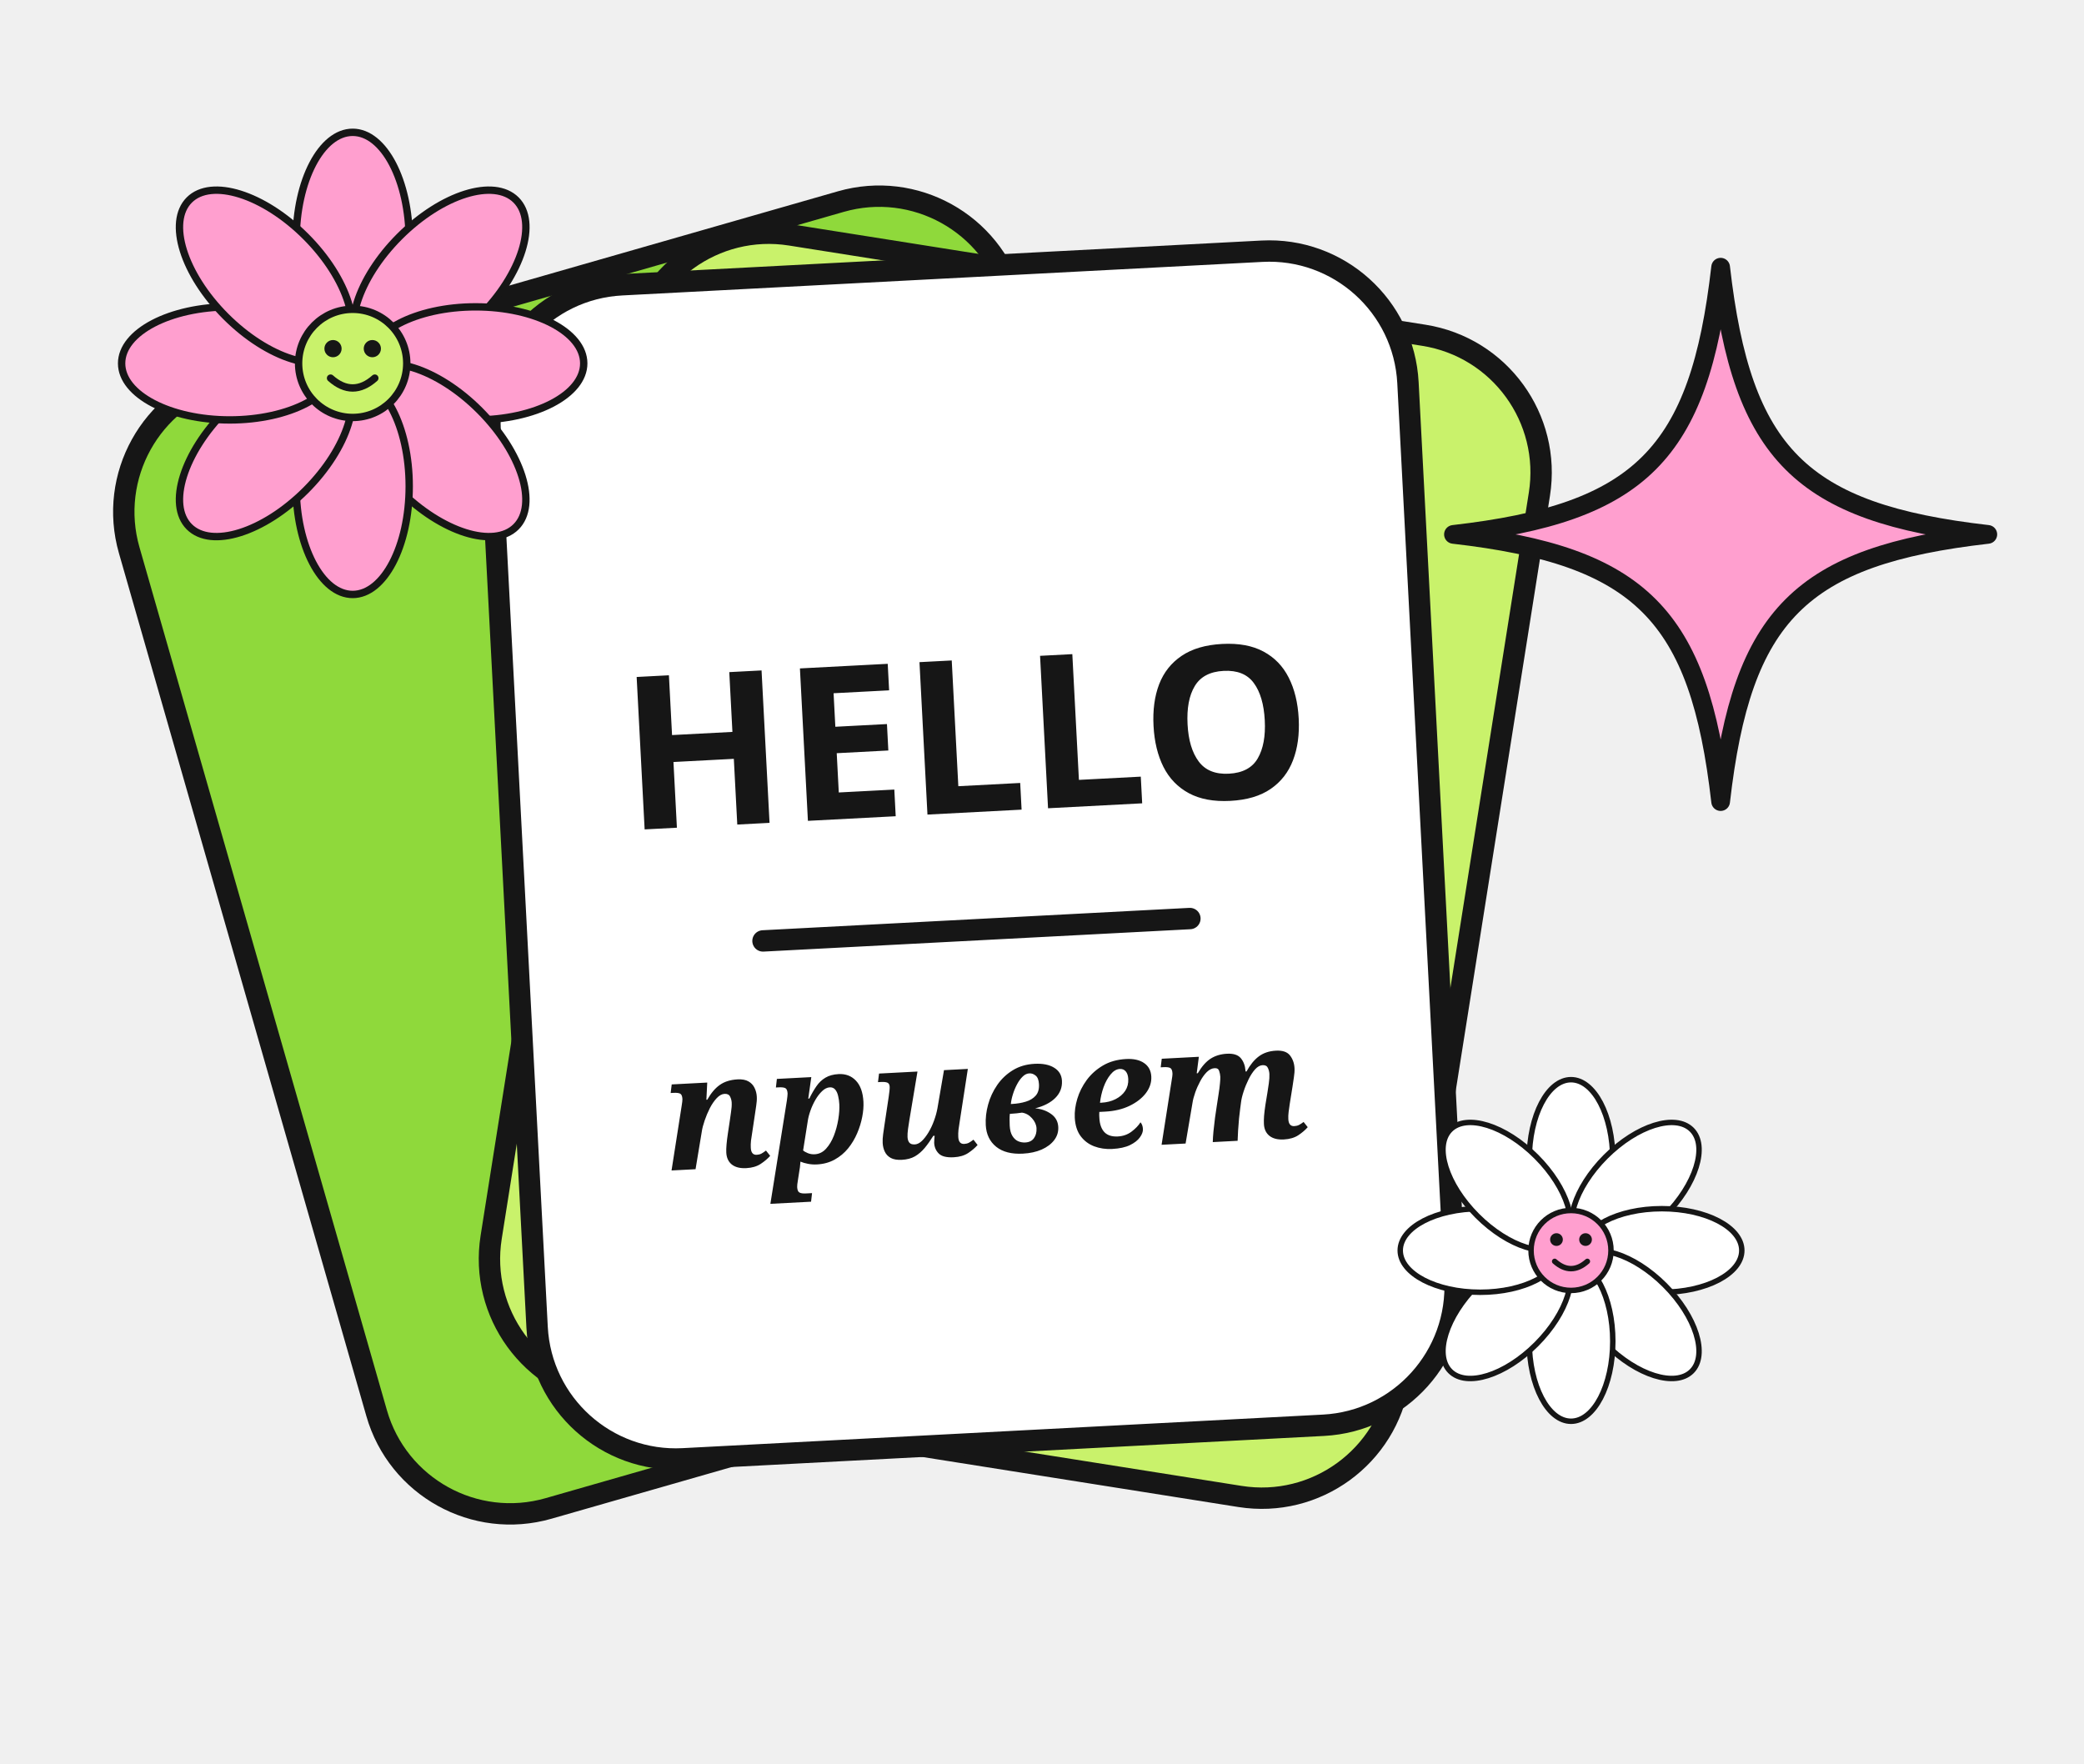
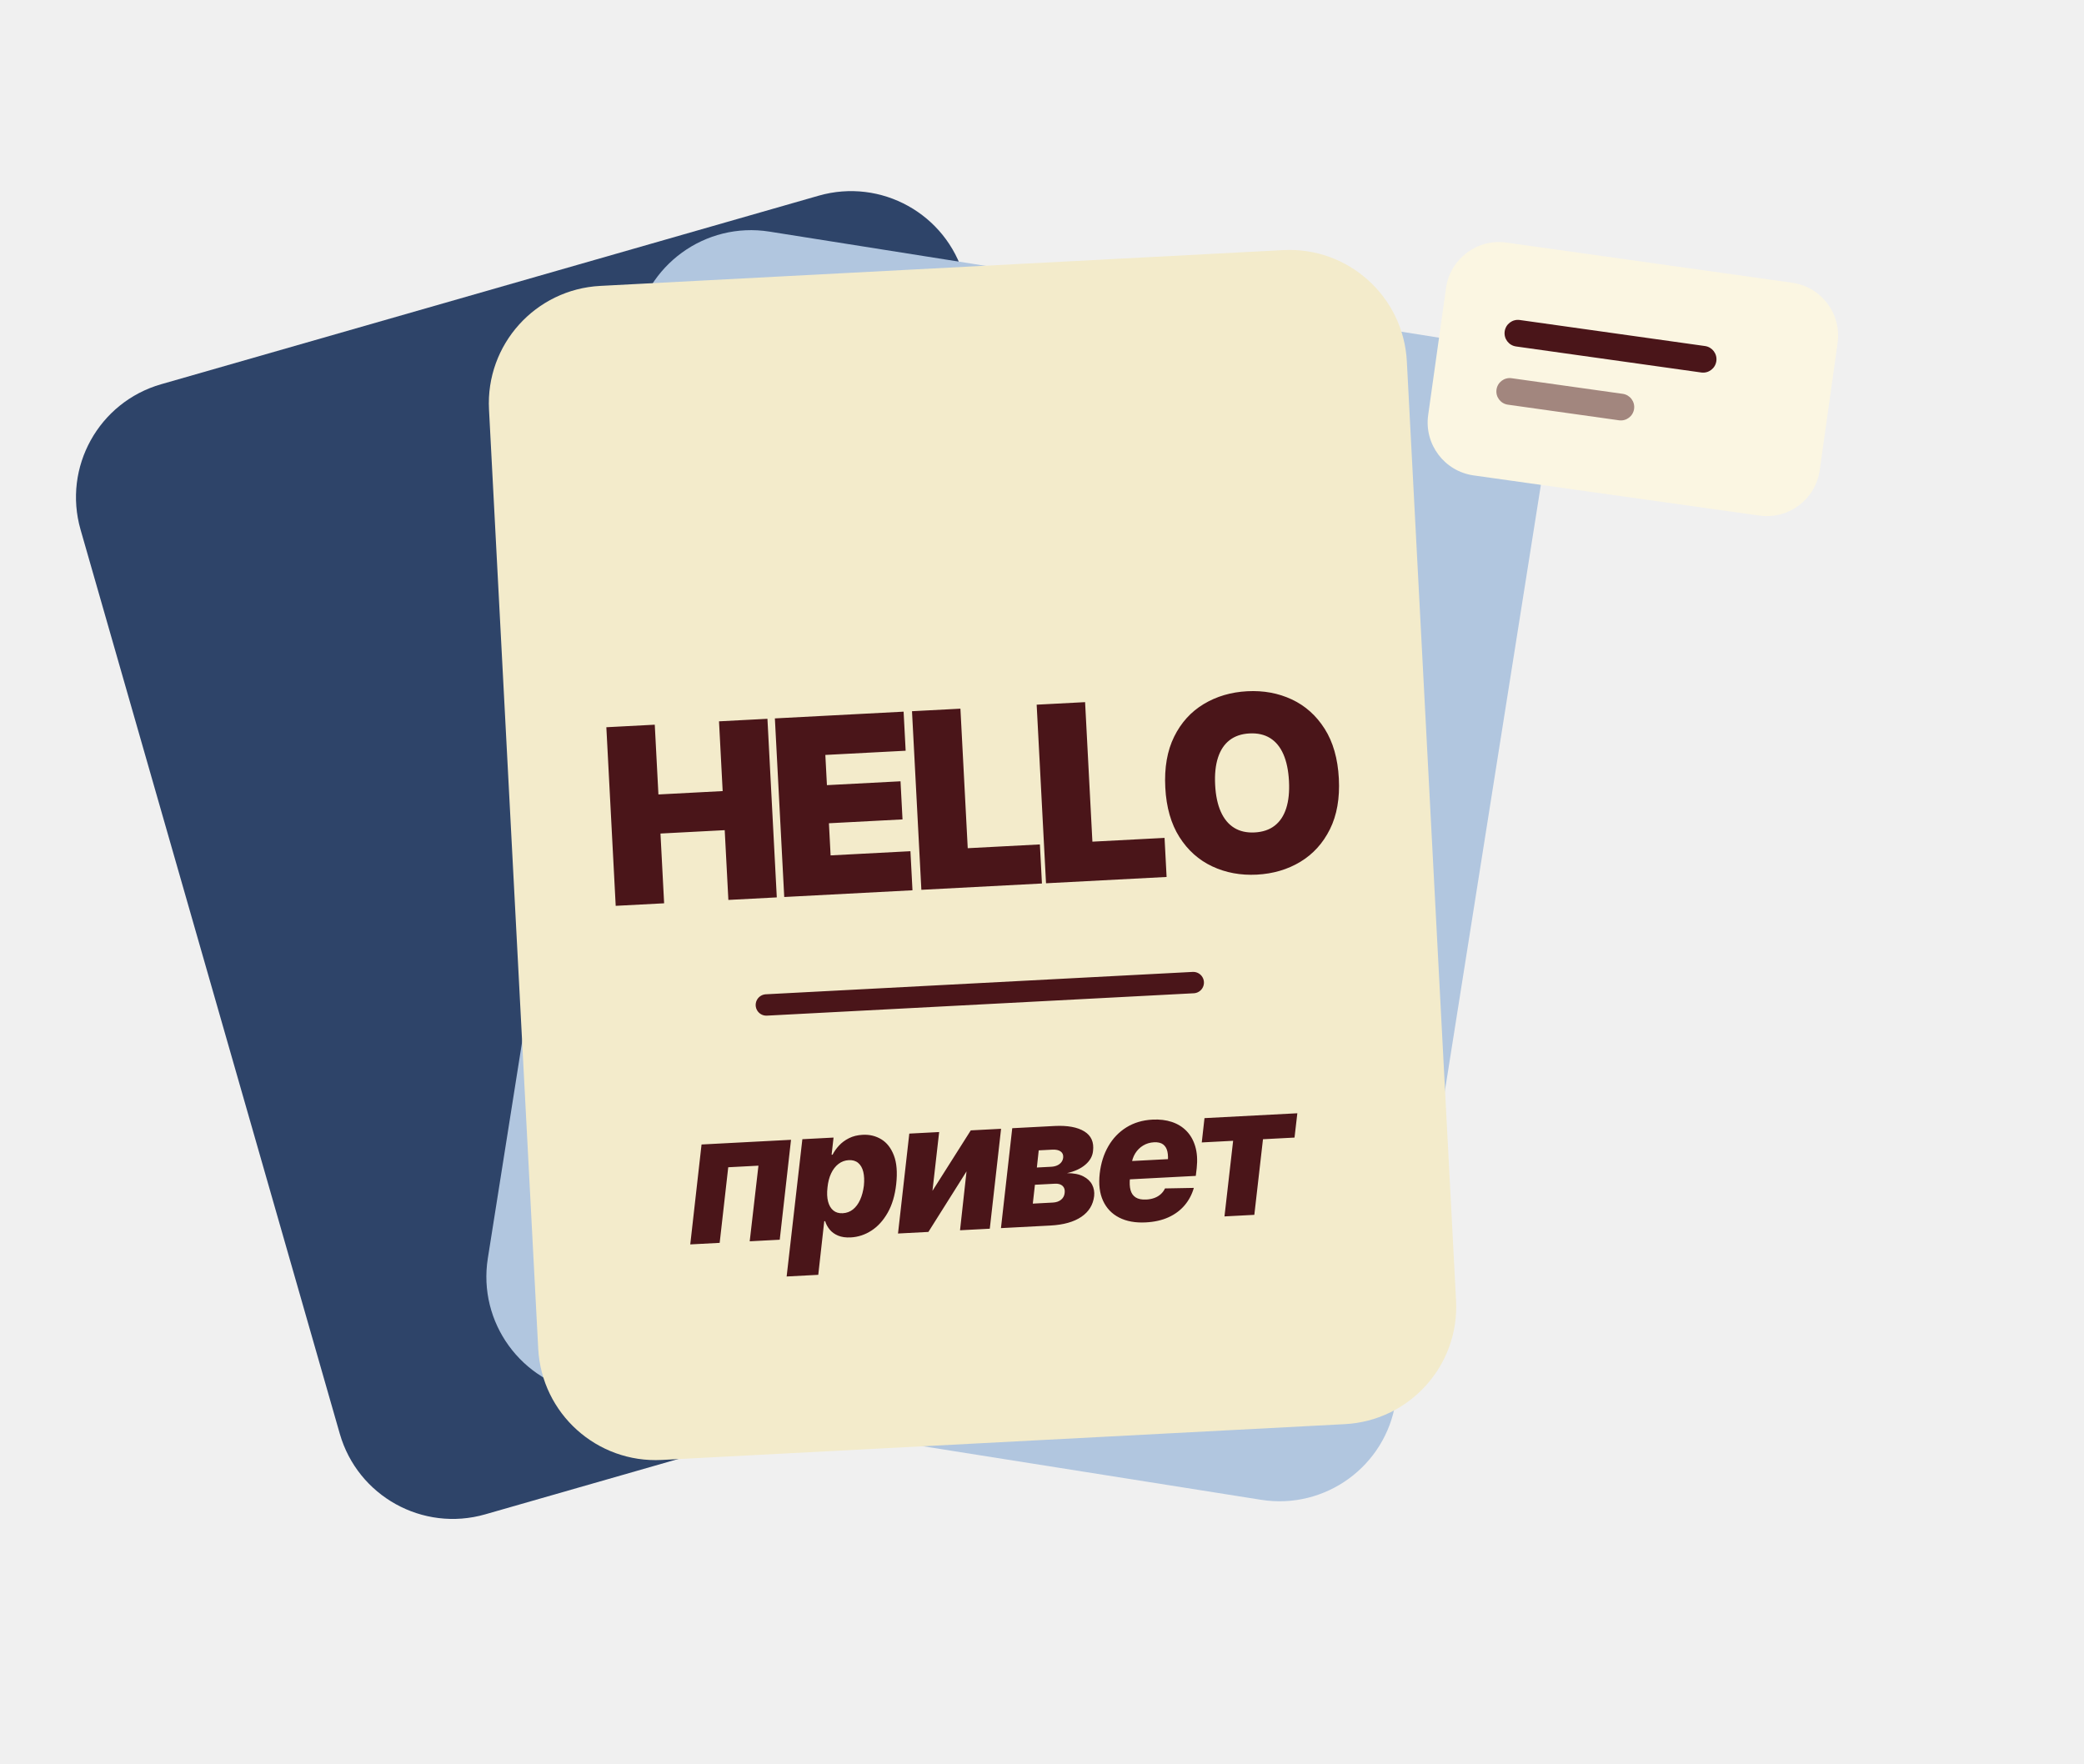
<svg xmlns="http://www.w3.org/2000/svg" viewBox="-10 -10 390 330" fill="none">
-   <g transform="translate(120 150) rotate(-16)">
-     <rect x="-86" y="-110" width="172" height="220" rx="26" fill="#8FD93B" stroke="#161616" stroke-width="4" />
+   <g transform="translate(112 150) rotate(-16)">
+     <rect x="-86" y="-110" width="172" height="220" rx="22" fill="#2E4469" />
  </g>
  <g transform="translate(180 152) rotate(9)">
-     <rect x="-86" y="-110" width="172" height="220" rx="26" fill="#C9F26B" stroke="#161616" stroke-width="4" />
+     <rect x="-86" y="-110" width="172" height="220" rx="22" fill="#B1C6DF" />
  </g>
  <g transform="translate(172 150) rotate(-3)">
-     <rect x="-86" y="-110" width="172" height="220" rx="26" fill="#FFFFFF" stroke="#161616" stroke-width="4" />
-     <text x="0" y="-8" text-anchor="middle" font-family="Impact,Oswald,Arial Narrow,Arial Black,sans-serif" font-size="40" font-weight="900" fill="#161616">HELLO</text>
-     <path d="M-40 14h80" stroke="#161616" stroke-width="4" stroke-linecap="round" />
-     <text x="0" y="56" text-anchor="middle" font-family="Georgia,serif" font-style="italic" font-weight="700" font-size="30" fill="#161616">привет</text>
+     <rect x="-86" y="-110" width="172" height="220" rx="22" fill="#F3EBCB" />
+     <path transform="translate(-68.8 6)" d="M1.617 0.0V-33.467H10.691V-20.395H22.73V-33.467H31.805V0.0H22.73V-13.072H10.691V0.0Z M33.199 0.0V-33.467H57.322V-26.145H42.273V-20.484H56.064V-13.342H42.273V-7.322H57.232V0.0Z M58.896 0.0V-33.467H67.97V-7.322H81.492V0.0Z M82.257 0.0V-33.467H91.332V-7.322H104.853V0.0Z M121.745 0.449Q117.186 0.449 113.491 -1.527Q109.796 -3.504 107.64 -7.333Q105.484 -11.163 105.484 -16.711Q105.484 -22.304 107.64 -26.145Q109.796 -29.985 113.491 -31.951Q117.186 -33.916 121.745 -33.916Q126.305 -33.916 129.989 -31.951Q133.672 -29.985 135.84 -26.145Q138.007 -22.304 138.007 -16.711Q138.007 -11.141 135.84 -7.311Q133.672 -3.481 129.989 -1.516Q126.305 0.449 121.745 0.449ZM121.745 -7.457Q124.014 -7.457 125.553 -8.524Q127.091 -9.591 127.877 -11.657Q128.663 -13.724 128.663 -16.711Q128.663 -19.721 127.877 -21.798Q127.091 -23.876 125.553 -24.943Q124.014 -26.01 121.745 -26.01Q119.499 -26.01 117.961 -24.943Q116.422 -23.876 115.625 -21.798Q114.827 -19.721 114.827 -16.711Q114.827 -13.724 115.625 -11.657Q116.422 -9.591 117.961 -8.524Q119.499 -7.457 121.745 -7.457Z" fill="#4A1519" />
+     <path d="M-40 26h80" stroke="#4A1519" stroke-width="4" stroke-linecap="round" />
+     <path transform="translate(-56.4 70)" d="M-0.166 0.0 2.922 -18.561H19.689L16.602 0.0H10.974L13.348 -14.045H7.687L5.346 0.0Z M17.532 6.939 21.815 -18.561H27.659L27.128 -15.373H27.31Q27.792 -16.22 28.597 -17.008Q29.402 -17.797 30.539 -18.295Q31.676 -18.793 33.137 -18.793Q35.063 -18.793 36.566 -17.772Q38.068 -16.751 38.757 -14.643Q39.446 -12.534 38.915 -9.264Q38.4 -6.109 37.039 -3.984Q35.677 -1.859 33.818 -0.797Q31.959 0.266 29.9 0.266Q28.506 0.266 27.551 -0.191Q26.596 -0.647 26.04 -1.403Q25.484 -2.158 25.268 -3.021H25.102L23.459 6.939ZM28.638 -4.333Q29.734 -4.333 30.589 -4.947Q31.444 -5.562 32.017 -6.674Q32.59 -7.786 32.855 -9.264Q33.088 -10.758 32.88 -11.862Q32.673 -12.966 32.017 -13.58Q31.361 -14.194 30.282 -14.194Q29.203 -14.194 28.323 -13.588Q27.443 -12.982 26.854 -11.887Q26.264 -10.791 26.032 -9.264Q25.783 -7.77 26.007 -6.666Q26.231 -5.562 26.895 -4.947Q27.559 -4.333 28.638 -4.333Z M45.622 -7.637 53.375 -18.561H59.053L55.965 0.0H50.387L52.18 -10.94L44.46 0.0H38.766L41.854 -18.561H47.449Z M58.058 0.0 61.146 -18.561H69.148Q72.717 -18.544 74.585 -17.257Q76.452 -15.971 76.021 -13.514Q75.805 -12.069 74.46 -11.032Q73.115 -9.994 70.94 -9.629Q72.816 -9.529 73.945 -8.874Q75.074 -8.218 75.523 -7.222Q75.971 -6.226 75.788 -5.08Q75.373 -2.64 73.19 -1.32Q71.007 0.0 67.305 0.0ZM64.25 -4.267H68.002Q68.965 -4.267 69.579 -4.723Q70.193 -5.18 70.31 -5.96Q70.459 -6.79 69.994 -7.28Q69.529 -7.77 68.583 -7.77H64.831ZM65.362 -10.974H68.035Q68.683 -10.974 69.172 -11.165Q69.662 -11.355 69.978 -11.712Q70.293 -12.069 70.376 -12.567Q70.492 -13.314 69.969 -13.738Q69.446 -14.161 68.417 -14.161H65.877Z M85.185 0.349Q82.263 0.349 80.263 -0.805Q78.262 -1.959 77.407 -4.109Q76.552 -6.259 77.051 -9.247Q77.532 -12.103 78.926 -14.252Q80.321 -16.402 82.488 -17.598Q84.654 -18.793 87.443 -18.793Q89.435 -18.793 91.029 -18.17Q92.623 -17.548 93.685 -16.336Q94.748 -15.124 95.171 -13.356Q95.594 -11.588 95.229 -9.297L94.98 -7.853H78.86L79.425 -11.256H92.739L89.85 -10.492Q90.066 -11.754 89.917 -12.659Q89.767 -13.563 89.186 -14.053Q88.605 -14.543 87.493 -14.543Q86.381 -14.543 85.443 -14.045Q84.505 -13.547 83.882 -12.65Q83.259 -11.754 83.06 -10.542L82.662 -8.102Q82.446 -6.79 82.645 -5.852Q82.844 -4.914 83.542 -4.416Q84.239 -3.918 85.501 -3.918Q86.331 -3.918 87.028 -4.134Q87.725 -4.35 88.257 -4.781Q88.788 -5.213 89.103 -5.811L94.499 -5.628Q93.868 -3.802 92.598 -2.457Q91.328 -1.112 89.468 -0.382Q87.609 0.349 85.185 0.349Z M96.425 -14.045 97.172 -18.561H114.571L113.807 -14.045H107.897L105.539 0.0H99.945L102.302 -14.045Z" fill="#4A1519" />
  </g>
-   <g transform="translate(262 40) scale(.5)">
-     <path d="M100 0C108 70 130 92 200 100C130 108 108 130 100 200C92 130 70 108 0 100C70 92 92 70 100 0Z" fill="#FF9FCF" stroke="#161616" stroke-width="7" stroke-linejoin="round" />
-   </g>
-   <g transform="translate(10 12) scale(.46)">
-     <ellipse cx="100" cy="50" rx="23" ry="44" transform="rotate(0 100 100)" fill="#FF9FCF" stroke="#161616" stroke-width="3" />
-     <ellipse cx="100" cy="50" rx="23" ry="44" transform="rotate(45 100 100)" fill="#FF9FCF" stroke="#161616" stroke-width="3" />
-     <ellipse cx="100" cy="50" rx="23" ry="44" transform="rotate(90 100 100)" fill="#FF9FCF" stroke="#161616" stroke-width="3" />
-     <ellipse cx="100" cy="50" rx="23" ry="44" transform="rotate(135 100 100)" fill="#FF9FCF" stroke="#161616" stroke-width="3" />
-     <ellipse cx="100" cy="50" rx="23" ry="44" transform="rotate(180 100 100)" fill="#FF9FCF" stroke="#161616" stroke-width="3" />
-     <ellipse cx="100" cy="50" rx="23" ry="44" transform="rotate(225 100 100)" fill="#FF9FCF" stroke="#161616" stroke-width="3" />
-     <ellipse cx="100" cy="50" rx="23" ry="44" transform="rotate(270 100 100)" fill="#FF9FCF" stroke="#161616" stroke-width="3" />
-     <ellipse cx="100" cy="50" rx="23" ry="44" transform="rotate(315 100 100)" fill="#FF9FCF" stroke="#161616" stroke-width="3" />
-     <circle cx="100" cy="100" r="22" fill="#C9F26B" stroke="#161616" stroke-width="3" />
-     <circle cx="92" cy="94" r="3.5" fill="#161616" />
-     <circle cx="108" cy="94" r="3.5" fill="#161616" />
-     <path d="M91 106q9 8 18 0" stroke="#161616" stroke-width="3" stroke-linecap="round" />
-   </g>
-   <g transform="translate(250 190) scale(.34)">
-     <ellipse cx="100" cy="50" rx="23" ry="44" transform="rotate(0 100 100)" fill="#FFFFFF" stroke="#161616" stroke-width="3" />
-     <ellipse cx="100" cy="50" rx="23" ry="44" transform="rotate(45 100 100)" fill="#FFFFFF" stroke="#161616" stroke-width="3" />
-     <ellipse cx="100" cy="50" rx="23" ry="44" transform="rotate(90 100 100)" fill="#FFFFFF" stroke="#161616" stroke-width="3" />
-     <ellipse cx="100" cy="50" rx="23" ry="44" transform="rotate(135 100 100)" fill="#FFFFFF" stroke="#161616" stroke-width="3" />
-     <ellipse cx="100" cy="50" rx="23" ry="44" transform="rotate(180 100 100)" fill="#FFFFFF" stroke="#161616" stroke-width="3" />
-     <ellipse cx="100" cy="50" rx="23" ry="44" transform="rotate(225 100 100)" fill="#FFFFFF" stroke="#161616" stroke-width="3" />
-     <ellipse cx="100" cy="50" rx="23" ry="44" transform="rotate(270 100 100)" fill="#FFFFFF" stroke="#161616" stroke-width="3" />
-     <ellipse cx="100" cy="50" rx="23" ry="44" transform="rotate(315 100 100)" fill="#FFFFFF" stroke="#161616" stroke-width="3" />
-     <circle cx="100" cy="100" r="22" fill="#FF9FCF" stroke="#161616" stroke-width="3" />
-     <circle cx="92" cy="94" r="3.5" fill="#161616" />
-     <circle cx="108" cy="94" r="3.5" fill="#161616" />
-     <path d="M91 106q9 8 18 0" stroke="#161616" stroke-width="3" stroke-linecap="round" />
+   <g transform="translate(262 34) rotate(8)">
+     <rect width="74" height="44" rx="10" fill="#FBF6E2" />
+     <rect x="12" y="14" width="40" height="5" rx="2.5" fill="#4A1519" />
+     <rect x="12" y="25" width="26" height="5" rx="2.5" fill="#4A1519" opacity=".5" />
  </g>
</svg>
